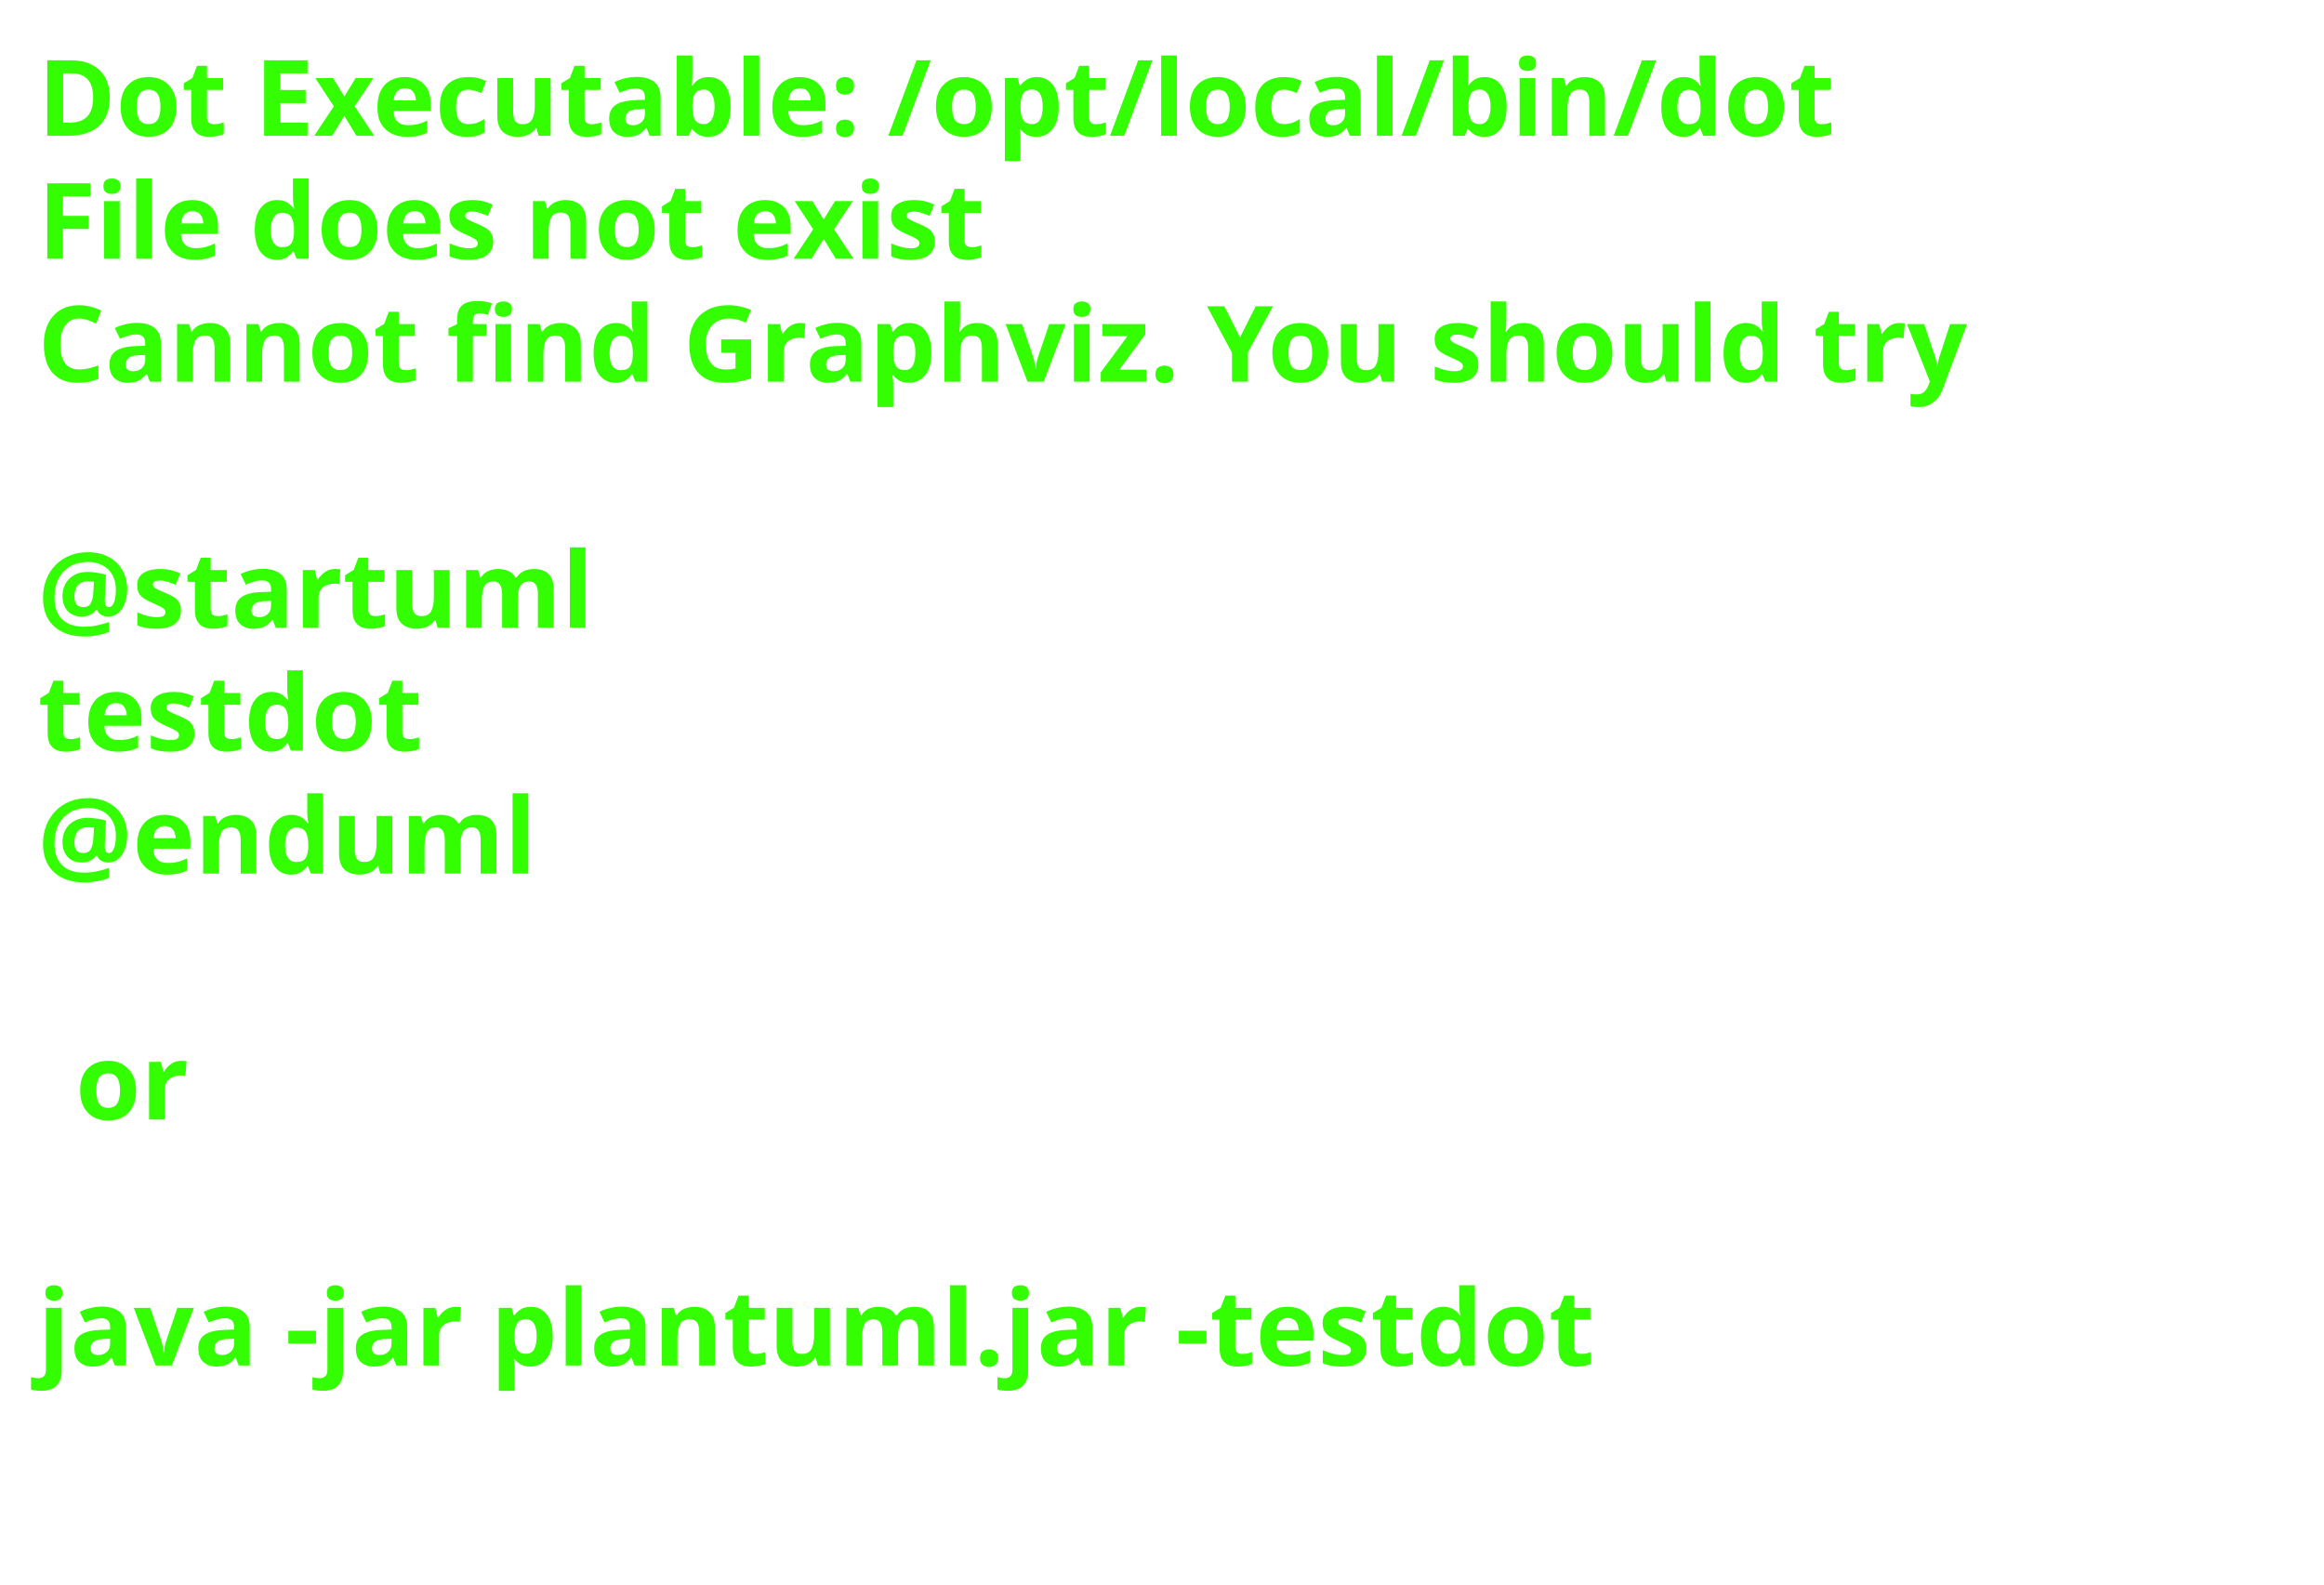
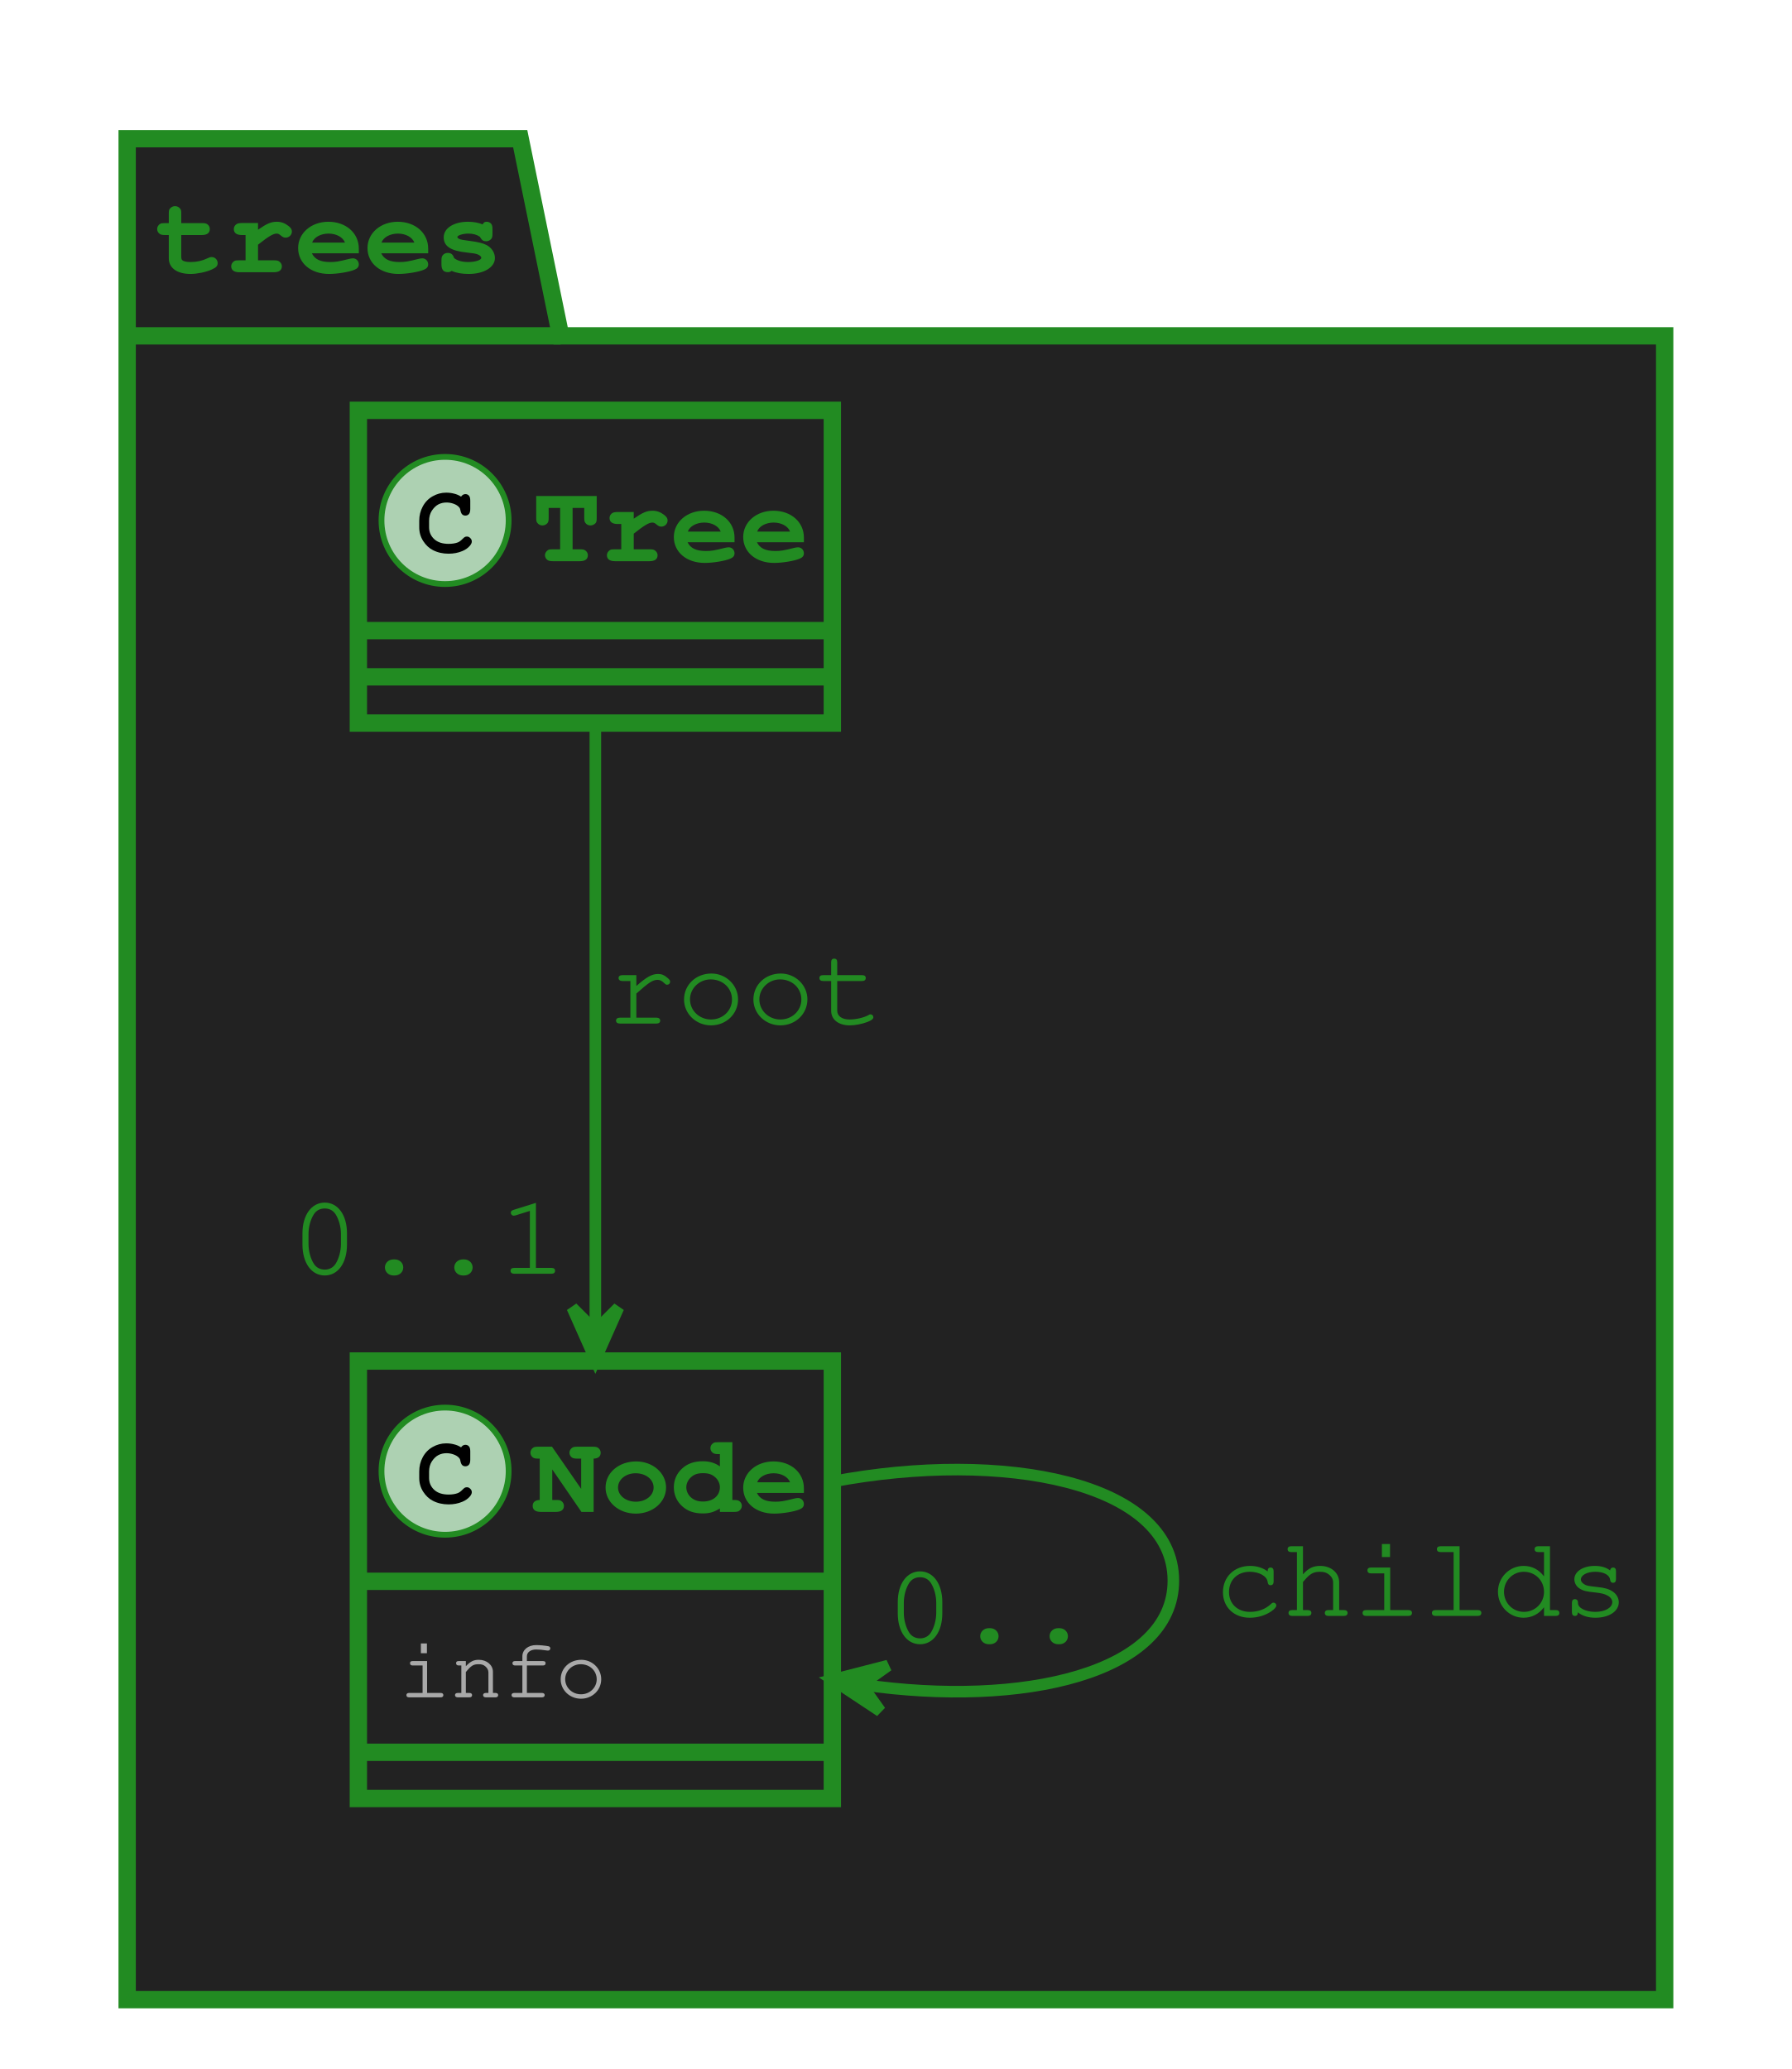
- <svg xmlns="http://www.w3.org/2000/svg" contentScriptType="application/ecmascript" contentStyleType="text/css" height="210px" preserveAspectRatio="none" style="width:308px;height:210px;background:#000000;" version="1.1" viewBox="0 0 308 210" width="308px" zoomAndPan="magnify">
+ <svg xmlns="http://www.w3.org/2000/svg" contentScriptType="application/ecmascript" contentStyleType="text/css" height="358px" preserveAspectRatio="none" style="width:310px;height:358px;background:#222222;" version="1.1" viewBox="0 0 310 358" width="310px" zoomAndPan="magnify">
  <defs />
  <g>
-     <text fill="#33FF02" font-family="sans-serif" font-size="14" font-weight="bold" lengthAdjust="spacingAndGlyphs" textLength="261" x="5" y="17.995">Dot Executable: /opt/local/bin/dot</text>
-     <text fill="#33FF02" font-family="sans-serif" font-size="14" font-weight="bold" lengthAdjust="spacingAndGlyphs" textLength="145" x="5" y="34.292">File does not exist</text>
-     <text fill="#33FF02" font-family="sans-serif" font-size="14" font-weight="bold" lengthAdjust="spacingAndGlyphs" textLength="291" x="5" y="50.589">Cannot find Graphviz. You should try</text>
-     <text fill="#33FF02" font-family="sans-serif" font-size="14" font-weight="bold" lengthAdjust="spacingAndGlyphs" textLength="0" x="10" y="66.886" />
-     <text fill="#33FF02" font-family="sans-serif" font-size="14" font-weight="bold" lengthAdjust="spacingAndGlyphs" textLength="79" x="5" y="83.183">@startuml</text>
-     <text fill="#33FF02" font-family="sans-serif" font-size="14" font-weight="bold" lengthAdjust="spacingAndGlyphs" textLength="57" x="5" y="99.48">testdot</text>
-     <text fill="#33FF02" font-family="sans-serif" font-size="14" font-weight="bold" lengthAdjust="spacingAndGlyphs" textLength="72" x="5" y="115.776">@enduml</text>
-     <text fill="#33FF02" font-family="sans-serif" font-size="14" font-weight="bold" lengthAdjust="spacingAndGlyphs" textLength="0" x="10" y="132.073" />
-     <text fill="#33FF02" font-family="sans-serif" font-size="14" font-weight="bold" lengthAdjust="spacingAndGlyphs" textLength="17" x="10" y="148.37">or</text>
-     <text fill="#33FF02" font-family="sans-serif" font-size="14" font-weight="bold" lengthAdjust="spacingAndGlyphs" textLength="0" x="10" y="164.667" />
-     <text fill="#33FF02" font-family="sans-serif" font-size="14" font-weight="bold" lengthAdjust="spacingAndGlyphs" textLength="227" x="5" y="180.964">java -jar plantuml.jar -testdot</text>
-     <text fill="#33FF02" font-family="sans-serif" font-size="14" font-weight="bold" lengthAdjust="spacingAndGlyphs" textLength="0" x="10" y="197.261" />
+     <polygon fill="#222222" points="22,24,90,24,97,58.113,288,58.113,288,346,22,346,22,24" style="stroke: #228B22; stroke-width: 3.0;" />
+     <line style="stroke: #228B22; stroke-width: 3.0;" x1="22" x2="97" y1="58.113" y2="58.113" />
+     <text fill="#228B22" font-family="courier" font-size="20" font-weight="bold" lengthAdjust="spacingAndGlyphs" textLength="60" x="27" y="47.107">trees</text>
+     <rect fill="#222222" height="54.113" id="Tree" style="stroke: #228B22; stroke-width: 3.0;" width="82" x="62" y="71" />
+     <ellipse cx="77" cy="90.057" fill="#ADD1B2" rx="11" ry="11" style="stroke: #228B22; stroke-width: 1.0;" />
+     <path d="M79.766,85.932 Q79.922,85.713 80.109,85.603 Q80.297,85.494 80.516,85.494 Q80.891,85.494 81.125,85.76 Q81.359,86.01 81.359,86.619 L81.359,88.072 Q81.359,88.682 81.125,88.947 Q80.891,89.213 80.516,89.213 Q80.172,89.213 79.969,89.01 Q79.766,88.822 79.656,88.307 Q79.609,87.947 79.422,87.76 Q79.094,87.385 78.484,87.166 Q77.875,86.947 77.25,86.947 Q76.484,86.947 75.844,87.275 Q75.219,87.603 74.719,88.353 Q74.234,89.103 74.234,90.135 L74.234,91.228 Q74.234,92.463 75.125,93.291 Q76.016,94.103 77.609,94.103 Q78.547,94.103 79.203,93.853 Q79.594,93.697 80.016,93.26 Q80.281,92.994 80.422,92.916 Q80.578,92.838 80.781,92.838 Q81.109,92.838 81.359,93.103 Q81.625,93.353 81.625,93.697 Q81.625,94.041 81.281,94.447 Q80.781,95.025 79.984,95.353 Q78.906,95.807 77.609,95.807 Q76.094,95.807 74.891,95.182 Q73.906,94.682 73.219,93.619 Q72.531,92.541 72.531,91.26 L72.531,90.103 Q72.531,88.775 73.141,87.635 Q73.766,86.478 74.859,85.869 Q75.953,85.244 77.188,85.244 Q77.922,85.244 78.562,85.416 Q79.219,85.572 79.766,85.932 Z " />
+     <text fill="#228B22" font-family="courier" font-size="20" font-weight="bold" lengthAdjust="spacingAndGlyphs" textLength="48" x="92" y="97.107">Tree</text>
+     <line style="stroke: #228B22; stroke-width: 3.0;" x1="63" x2="143" y1="109.113" y2="109.113" />
+     <line style="stroke: #228B22; stroke-width: 3.0;" x1="63" x2="143" y1="117.113" y2="117.113" />
+     <rect fill="#222222" height="75.698" id="NodeTree" style="stroke: #228B22; stroke-width: 3.0;" width="82" x="62" y="235.5" />
+     <ellipse cx="77" cy="254.557" fill="#ADD1B2" rx="11" ry="11" style="stroke: #228B22; stroke-width: 1.0;" />
+     <path d="M79.766,250.432 Q79.922,250.213 80.109,250.103 Q80.297,249.994 80.516,249.994 Q80.891,249.994 81.125,250.26 Q81.359,250.51 81.359,251.119 L81.359,252.572 Q81.359,253.182 81.125,253.447 Q80.891,253.713 80.516,253.713 Q80.172,253.713 79.969,253.51 Q79.766,253.322 79.656,252.807 Q79.609,252.447 79.422,252.26 Q79.094,251.885 78.484,251.666 Q77.875,251.447 77.25,251.447 Q76.484,251.447 75.844,251.775 Q75.219,252.103 74.719,252.853 Q74.234,253.603 74.234,254.635 L74.234,255.728 Q74.234,256.963 75.125,257.791 Q76.016,258.603 77.609,258.603 Q78.547,258.603 79.203,258.353 Q79.594,258.197 80.016,257.76 Q80.281,257.494 80.422,257.416 Q80.578,257.338 80.781,257.338 Q81.109,257.338 81.359,257.603 Q81.625,257.853 81.625,258.197 Q81.625,258.541 81.281,258.947 Q80.781,259.525 79.984,259.853 Q78.906,260.307 77.609,260.307 Q76.094,260.307 74.891,259.682 Q73.906,259.182 73.219,258.119 Q72.531,257.041 72.531,255.76 L72.531,254.603 Q72.531,253.275 73.141,252.135 Q73.766,250.978 74.859,250.369 Q75.953,249.744 77.188,249.744 Q77.922,249.744 78.562,249.916 Q79.219,250.072 79.766,250.432 Z " />
+     <text fill="#228B22" font-family="courier" font-size="20" font-weight="bold" lengthAdjust="spacingAndGlyphs" textLength="48" x="92" y="261.607">Node</text>
+     <line style="stroke: #228B22; stroke-width: 3.0;" x1="63" x2="143" y1="273.613" y2="273.613" />
+     <text fill="#A9A9A9" font-family="courier" font-size="15" lengthAdjust="spacingAndGlyphs" textLength="36" x="69" y="293.694">info</text>
+     <line style="stroke: #228B22; stroke-width: 3.0;" x1="63" x2="143" y1="303.198" y2="303.198" />
+     <path d="M103,125.35 C103,153.16 103,197.39 103,230.11 " fill="none" id="Tree-NodeTree" style="stroke: #228B22; stroke-width: 2.0;" />
+     <polygon fill="#228B22" points="103,235.26,107,226.26,103,230.26,99,226.26,103,235.26" style="stroke: #228B22; stroke-width: 2.0;" />
+     <text fill="#228B22" font-family="courier" font-size="20" lengthAdjust="spacingAndGlyphs" textLength="48" x="105" y="177.107">root</text>
+     <text fill="#228B22" font-family="courier" font-size="20" lengthAdjust="spacingAndGlyphs" textLength="48" x="50.172" y="220.4">0..1</text>
+     <path d="M144.09,256.35 C173.6,250.77 203,256.48 203,273.5 C203,289.52 176.95,295.52 149.27,291.51 " fill="none" id="NodeTree-NodeTree" style="stroke: #228B22; stroke-width: 2.0;" />
+     <polygon fill="#228B22" points="144.09,290.65,152.302,296.087,149.021,291.479,153.629,288.197,144.09,290.65" style="stroke: #228B22; stroke-width: 2.0;" />
+     <text fill="#228B22" font-family="courier" font-size="20" lengthAdjust="spacingAndGlyphs" textLength="72" x="210" y="279.607">childs</text>
+     <text fill="#228B22" font-family="courier" font-size="20" lengthAdjust="spacingAndGlyphs" textLength="36" x="153.165" y="284.209">0..</text>
  </g>
</svg>
